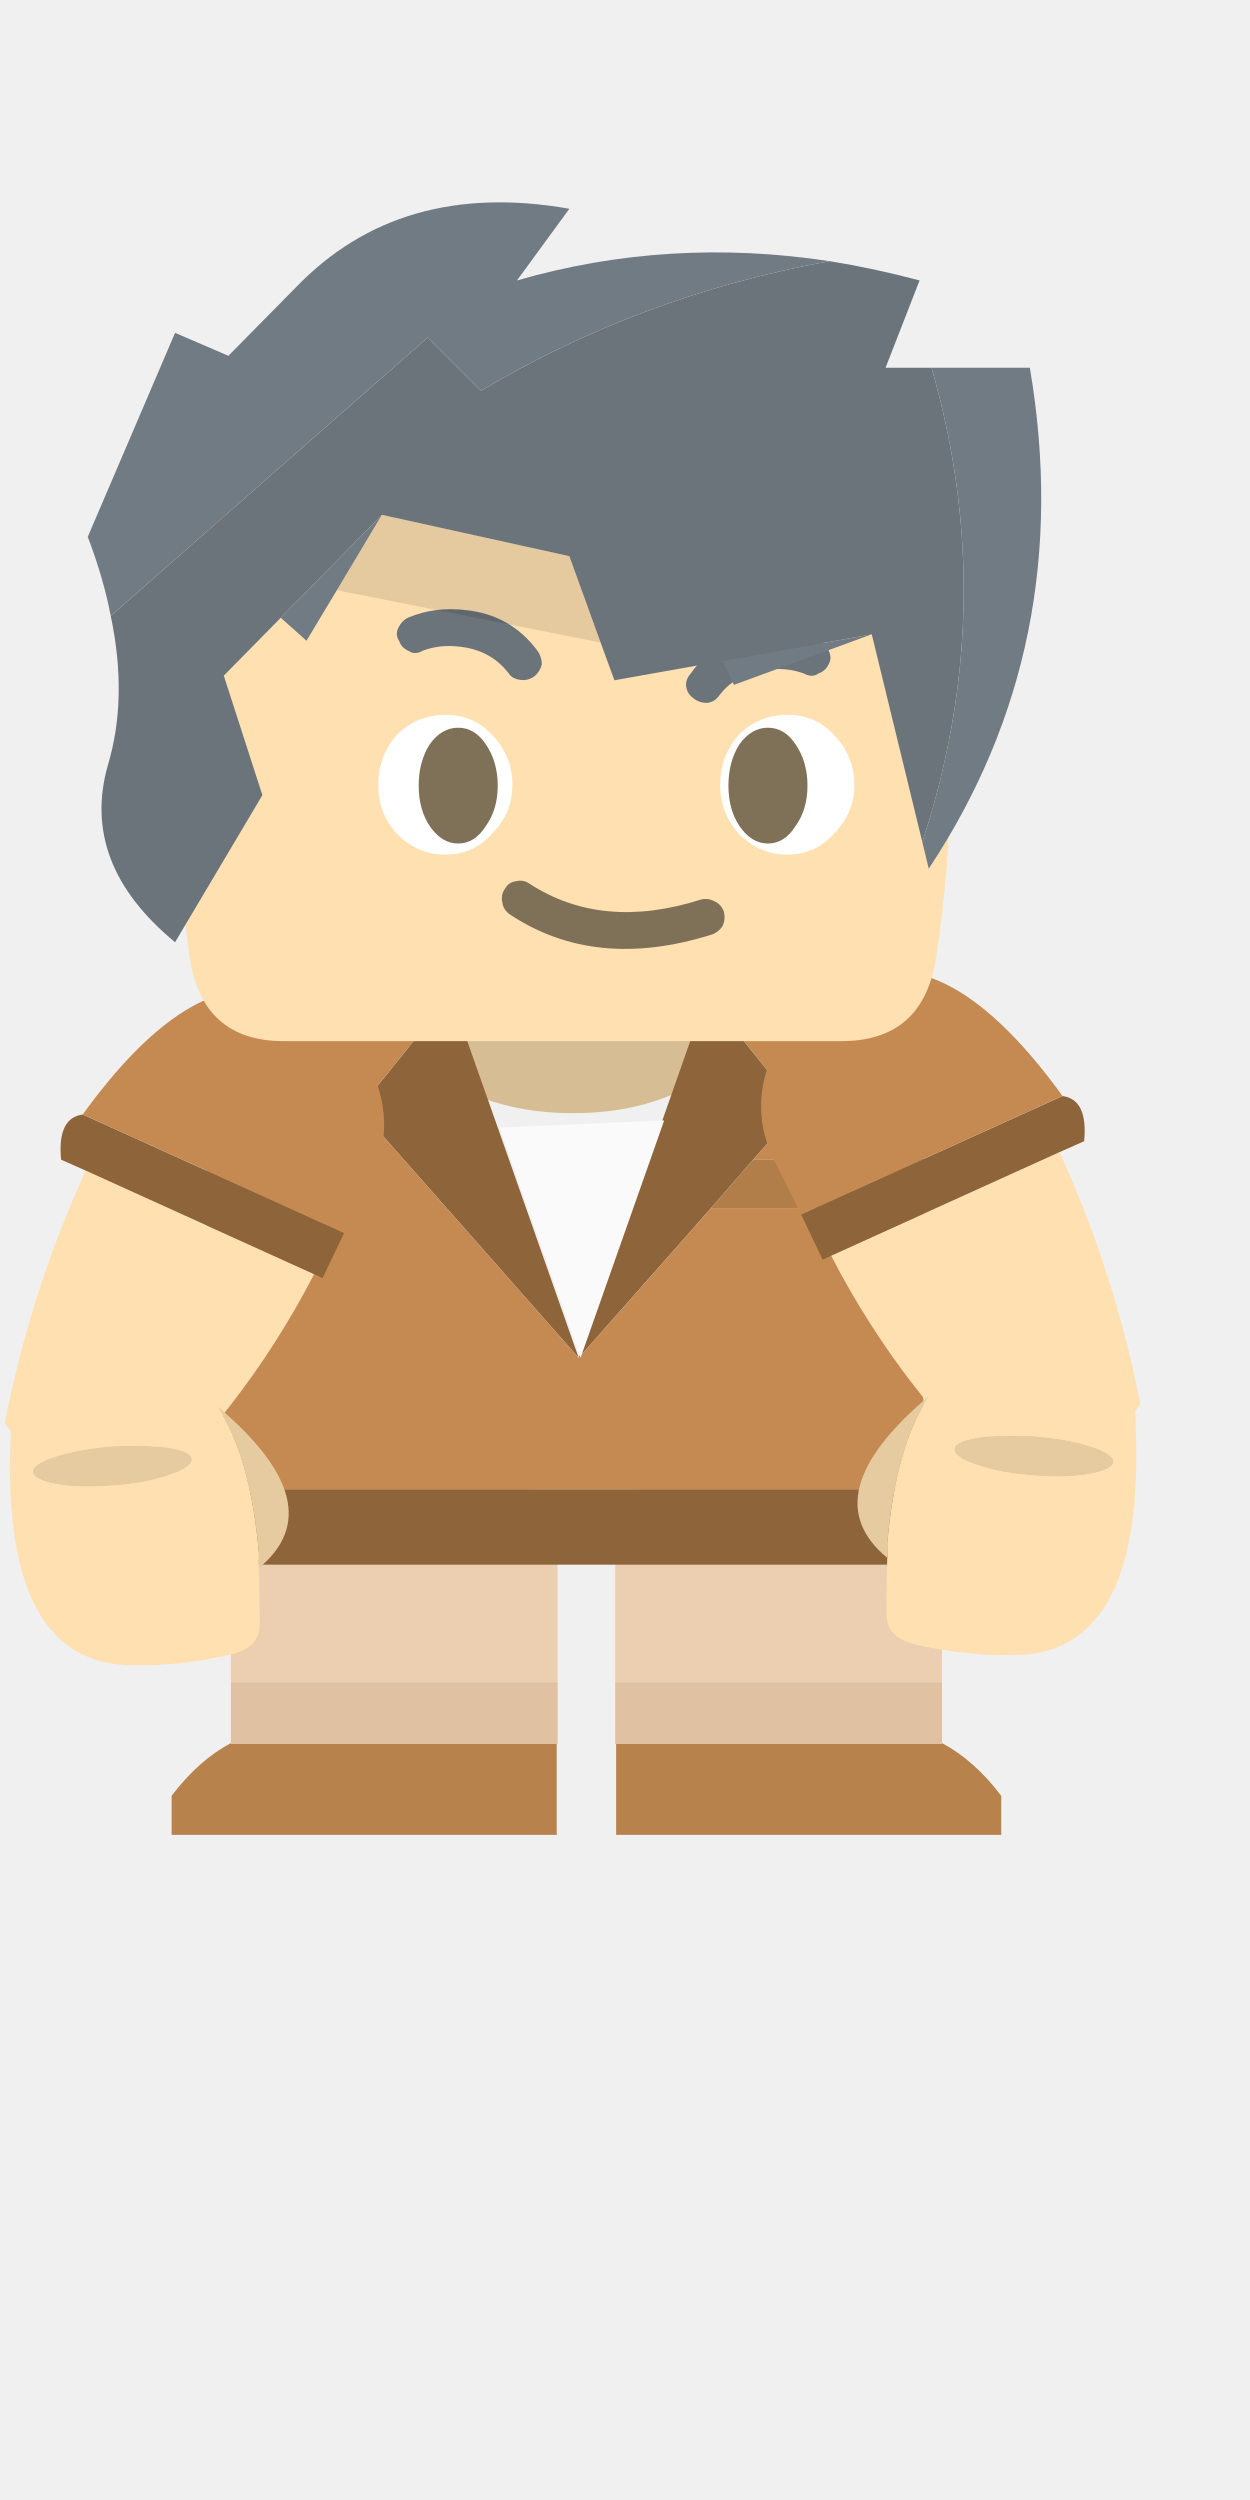
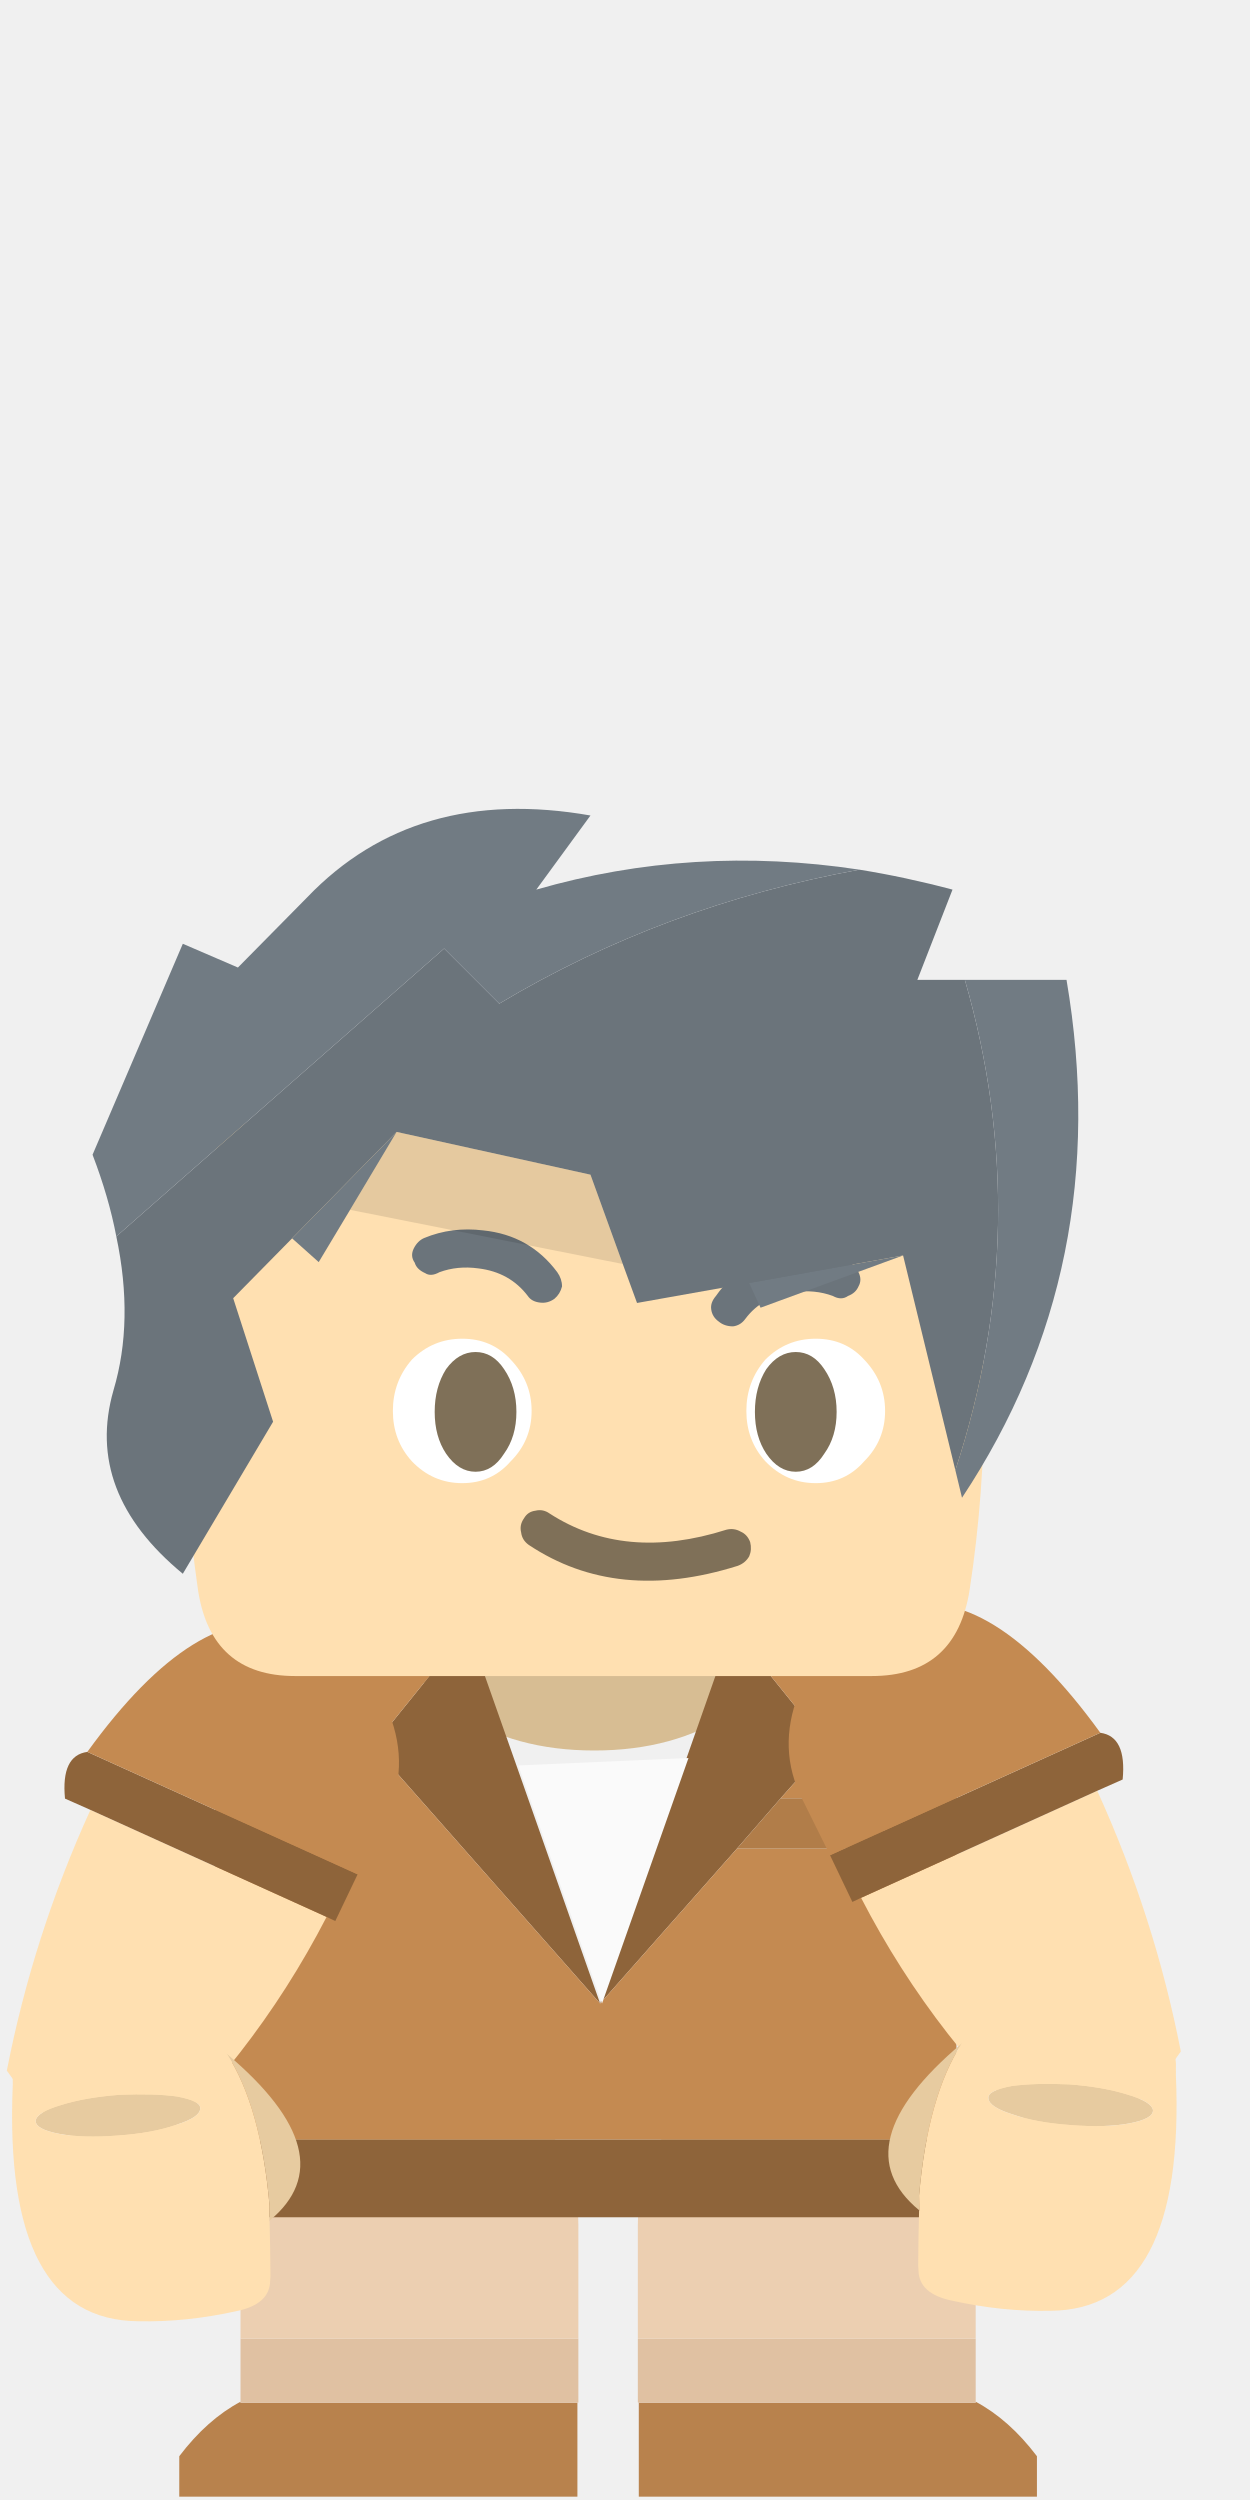
- <svg xmlns="http://www.w3.org/2000/svg" viewBox="0 0 68 100" width="64px" height="128px" preserveAspectRatio="xMinYMin">
-   <g id="legLeft_FL" transform="matrix(1, 0, 0, 1, 21.32669, 83.83773)" style="visibility: hidden;">
+ <svg xmlns="http://www.w3.org/2000/svg" viewBox="0 0 68 100" width="64px" height="128px" preserveAspectRatio="xMinYMax">
+   <g id="legLeft_FL" transform="matrix(1.033837, 0, 0, 1.033837, 22.14788, 83.29702)" style="visibility: hidden;">
    <path fill="#B8824D" stroke="none" d="M 8.964 15.976 L 8.964 11.03 L -8.763 11.03 L -8.763 10.981 C -9.938 11.607 -11.012 12.563 -11.986 13.849 L -11.986 15.976 L 8.964 15.976 Z">
      </path>
    <path fill="#2A7DB4" stroke="none" d="M 8.964 11.03 L 9.014 11.03 L 9.014 7.667 L -8.763 7.667 L -8.763 10.981 L -8.763 11.03 L 8.964 11.03 Z">
      </path>
    <path stroke="none" d="M 6.446 -4.501 C 4.7 -6.183 2.602 -7.024 0.151 -7.024 L 0.101 -7.024 C -2.35 -7.024 -4.432 -6.183 -6.144 -4.501 C -7.89 -2.786 -8.763 -0.725 -8.763 1.682 L -8.763 7.667 L 9.014 7.667 L 9.014 1.682 C 9.014 -0.725 8.158 -2.786 6.446 -4.501 Z" fill="#3498DB">
      </path>
  </g>
-   <g id="g-4" transform="matrix(1, 0, 0, 1, 21.32269, 83.84174)">
+   <g id="g-4" transform="matrix(1.033837, 0, 0, 1.033837, 22.14375, 83.30116)">
    <path fill="#B8824D" stroke="none" d="M 8.964 15.976 L 8.964 11.03 L -8.763 11.03 L -8.763 10.981 C -9.938 11.607 -11.012 12.563 -11.986 13.849 L -11.986 15.976 L 8.964 15.976 Z">
      </path>
    <path stroke="none" d="M 8.964 11.03 L 9.014 11.03 L 9.014 7.667 L -8.763 7.667 L -8.763 10.981 L -8.763 11.03 L 8.964 11.03 Z" style="fill: rgb(224, 193, 162);">
      </path>
    <path stroke="none" d="M 6.446 -4.501 C 4.7 -6.183 2.602 -7.024 0.151 -7.024 L 0.101 -7.024 C -2.35 -7.024 -4.432 -6.183 -6.144 -4.501 C -7.89 -2.786 -8.763 -0.725 -8.763 1.682 L -8.763 7.667 L 9.014 7.667 L 9.014 1.682 C 9.014 -0.725 8.158 -2.786 6.446 -4.501 Z" style="fill: rgb(236, 207, 177);">
      </path>
  </g>
-   <g id="legRight_FL" transform="matrix(-1, 0, 0, 1, 42.47669, 83.83773)" style="visibility: hidden;">
+   <g id="legRight_FL" transform="matrix(-1.033837, 0, 0, 1.033837, 44.01353, 83.29702)" style="visibility: hidden;">
    <path fill="#B8824D" stroke="none" d="M 8.964 15.976 L 8.964 11.03 L -8.763 11.03 L -8.763 10.981 C -9.938 11.607 -11.012 12.563 -11.986 13.849 L -11.986 15.976 L 8.964 15.976 Z">
      </path>
    <path fill="#2A7DB4" stroke="none" d="M 8.964 11.03 L 9.014 11.03 L 9.014 7.667 L -8.763 7.667 L -8.763 10.981 L -8.763 11.03 L 8.964 11.03 Z">
      </path>
    <path fill="#3498DB" stroke="none" d="M 6.446 -4.501 C 4.7 -6.183 2.602 -7.024 0.151 -7.024 L 0.101 -7.024 C -2.35 -7.024 -4.432 -6.183 -6.144 -4.501 C -7.89 -2.786 -8.763 -0.725 -8.763 1.682 L -8.763 7.667 L 9.014 7.667 L 9.014 1.682 C 9.014 -0.725 8.158 -2.786 6.446 -4.501 Z">
      </path>
  </g>
-   <g id="g-5" transform="matrix(-1, 0, 0, 1, 42.4807, 83.84174)">
+   <g id="g-5" transform="matrix(-1.033837, 0, 0, 1.033837, 44.01767, 83.30116)">
    <path fill="#B8824D" stroke="none" d="M 8.964 15.976 L 8.964 11.03 L -8.763 11.03 L -8.763 10.981 C -9.938 11.607 -11.012 12.563 -11.986 13.849 L -11.986 15.976 L 8.964 15.976 Z">
      </path>
    <path stroke="none" d="M 8.964 11.03 L 9.014 11.03 L 9.014 7.667 L -8.763 7.667 L -8.763 10.981 L -8.763 11.03 L 8.964 11.03 Z" style="fill: rgb(224, 193, 162);">
      </path>
    <path stroke="none" d="M 6.446 -4.501 C 4.7 -6.183 2.602 -7.024 0.151 -7.024 L 0.101 -7.024 C -2.35 -7.024 -4.432 -6.183 -6.144 -4.501 C -7.89 -2.786 -8.763 -0.725 -8.763 1.682 L -8.763 7.667 L 9.014 7.667 L 9.014 1.682 C 9.014 -0.725 8.158 -2.786 6.446 -4.501 Z" style="fill: rgb(236, 207, 177);">
      </path>
  </g>
-   <g id="body_FL" transform="matrix(1, 0, 0, 1, 31.92669, 75.13773)" style="visibility: hidden;">
+   <g id="body_FL" transform="matrix(1.033837, 0, 0, 1.033837, 33.10655, 74.30265)" style="visibility: hidden;">
    <g transform="matrix( 1.012985, 0, 0, 1.008133, 0.5,0.5) ">
      <g id="" transform="matrix(1, 0, 0, 1, 0, 0)">
        <path fill="#B8824D" stroke="none" d=" M 19.25 9.4 L 19.25 5.35 -19.25 5.35 -19.25 9.4 19.25 9.4 Z" />
        <path fill="#2ECC71" stroke="none" d=" M 19.25 -21.35 L -19.25 -21.35 -19.25 5.35 19.25 5.35 19.25 -21.35 Z" />
      </g>
    </g>
  </g>
-   <g id="g-1" transform="matrix(1, 0, 0, 1, 30.23188, 75.11773)">
+   <g id="g-1" transform="matrix(1.033837, 0, 0, 1.033837, 31.35439, 74.28197)">
    <path fill="#D7BD93" stroke="none" d="M -6.205 -16.512 C -4.239 -15.212 -1.855 -14.562 0.945 -14.562 C 3.745 -14.562 6.128 -15.212 8.095 -16.512 C 9.261 -17.279 10.078 -18.145 10.545 -19.112 L -8.655 -19.112 C -8.189 -18.145 -7.372 -17.279 -6.205 -16.512 Z">
      </path>
    <path fill="#8E643A" stroke="none" d="M 8.2 -21 L 5.9 -14.45 L 1.25 -1.25 L 8.45 -9.4 L 10.75 -12.05 L 13.2 -14.8 L 8.2 -21 M -3.25 -14.05 L -5.7 -21 L -10.7 -14.8 L 1.25 -1.25 L -3.25 -14.05 M -19 5.9 L -19 10 L 20 10 L 20 5.9 L -19 5.9 Z" id="svg-3">
      </path>
    <path fill="#C48A51" stroke="none" d="M 8.45 -9.4 L 1.25 -1.25 L -10.7 -14.8 L -5.7 -21 L -19 -21 L -19 5.9 L 20 5.9 L 20 -21 L 8.2 -21 L 13.2 -14.8 L 10.75 -12.05 L 16.2 -12.05 L 16.2 -9.4 L 8.45 -9.4 Z" id="svg-3">
      </path>
    <path fill="#B17D49" stroke="none" d="M 16.2 -12.05 L 10.75 -12.05 L 8.45 -9.4 L 16.2 -9.4 L 16.2 -12.05 Z" id="svg-3">
      </path>
    <path fill="#FAFAFA" stroke="none" d="M 1.35 -1.25 L 5.9 -14.167 L -3.054 -13.775 L 1.35 -1.25 Z" id="svg-3">
      </path>
    <path fill="#E05848" stroke="none" d="M 10.423 -1.852 C 10.334 -1.424 10.264 -0.971 10.214 -0.494 C 9.871 -0.348 9.558 -0.14 9.274 0.132 C 9.007 0.411 8.798 0.713 8.647 1.037 C 8.185 1.104 7.744 1.185 7.325 1.281 C 6.257 1.513 5.723 1.792 5.723 2.116 C 5.723 2.465 6.257 2.755 7.325 2.987 C 7.745 3.074 8.198 3.144 8.682 3.196 C 8.811 3.522 9.008 3.812 9.274 4.066 C 9.557 4.349 9.859 4.558 10.179 4.692 C 10.251 5.178 10.333 5.619 10.423 6.015 C 10.655 7.129 10.945 7.686 11.293 7.686 C 11.618 7.686 11.896 7.129 12.128 6.015 C 12.229 5.61 12.311 5.158 12.372 4.658 C 12.676 4.527 12.955 4.329 13.207 4.066 C 13.482 3.814 13.691 3.524 13.834 3.196 C 14.329 3.149 14.782 3.08 15.192 2.987 C 16.305 2.755 16.862 2.465 16.862 2.116 C 16.862 1.792 16.305 1.513 15.192 1.281 C 14.782 1.179 14.33 1.097 13.834 1.037 C 13.692 0.709 13.483 0.408 13.207 0.132 C 12.954 -0.121 12.676 -0.318 12.372 -0.459 C 12.309 -0.951 12.228 -1.416 12.128 -1.852 C 11.896 -2.919 11.618 -3.453 11.293 -3.453 C 10.945 -3.453 10.655 -2.919 10.423 -1.852 Z" id="svg-3" transform="matrix(0.96593, 0.258803, -0.258803, 0.96593, 0.932491, -2.850423)" style="visibility: hidden;">
      </path>
    <path fill="#E05848" stroke="none" d="M -11.297 -11.505 C -11.697 -11.472 -12.064 -11.355 -12.397 -11.155 C -12.731 -10.955 -12.997 -10.705 -13.197 -10.405 C -13.697 -10.505 -14.147 -10.555 -14.547 -10.555 C -15.647 -10.589 -16.247 -10.455 -16.347 -10.155 C -16.414 -9.822 -15.964 -9.405 -14.997 -8.905 C -14.631 -8.739 -14.214 -8.555 -13.747 -8.355 C -13.714 -8.022 -13.614 -7.689 -13.447 -7.355 C -13.247 -7.022 -12.981 -6.739 -12.647 -6.505 C -12.747 -6.039 -12.797 -5.605 -12.797 -5.205 C -12.864 -4.039 -12.731 -3.422 -12.397 -3.355 C -12.064 -3.255 -11.647 -3.722 -11.147 -4.755 C -10.981 -5.122 -10.797 -5.522 -10.597 -5.955 C -10.264 -6.055 -9.947 -6.189 -9.647 -6.355 C -9.314 -6.555 -9.031 -6.772 -8.797 -7.005 C -8.297 -6.972 -7.831 -6.922 -7.397 -6.855 C -6.264 -6.822 -5.664 -6.972 -5.597 -7.305 C -5.497 -7.605 -5.947 -8.005 -6.947 -8.505 C -7.347 -8.739 -7.781 -8.955 -8.247 -9.155 C -8.281 -9.489 -8.397 -9.822 -8.597 -10.155 C -8.764 -10.489 -8.981 -10.739 -9.247 -10.905 C -9.181 -11.439 -9.131 -11.922 -9.097 -12.355 C -9.064 -13.455 -9.214 -14.055 -9.547 -14.155 C -9.881 -14.222 -10.281 -13.772 -10.747 -12.805 C -10.947 -12.439 -11.131 -12.005 -11.297 -11.505 Z" id="svg-3" transform="matrix(0.829624, -0.558322, 0.558322, 0.829624, 3.017481, -7.614991)" style="visibility: hidden;">
      </path>
    <path fill="#B17D49" stroke="none" d="M -0.6 3.3 C -0.567 3.2 -0.567 3.1 -0.6 3 L -2.3 -0.7 C -2.3 -0.733 -2.317 -0.767 -2.35 -0.8 L -5.05 -3.9 C -5.083 -3.967 -5.167 -4 -5.3 -4 C -5.4 -4.033 -5.5 -4.017 -5.6 -3.95 L -6.25 -3.5 C -6.317 -3.467 -6.367 -3.4 -6.4 -3.3 C -6.4 -3.2 -6.383 -3.1 -6.35 -3 L -4.55 0.85 C -4.517 0.883 -4.5 0.917 -4.5 0.95 L -1.9 3.9 C -1.833 3.967 -1.733 4 -1.6 4 C -1.5 4.033 -1.4 4.017 -1.3 3.95 L -0.75 3.55 C -0.683 3.483 -0.633 3.4 -0.6 3.3 Z" id="svg-3" style="visibility: hidden;">
      </path>
  </g>
-   <g id="armLeft_FL_FL" transform="matrix(0.965927, 0.258804, -0.233551, 0.871689, 14.12669, 60.33773)" style="visibility: hidden;">
+   <g id="armLeft_FL_FL" transform="matrix(0.998611, 0.267561, -0.241454, 0.901184, 14.70425, 59.00186)" style="visibility: hidden;">
    <path fill="#FFE0B1" stroke="none" d="M -8.975 22.235 C -6.913 24.183 -4.387 25.441 -1.397 26.008 C 1.768 20.714 3.962 14.963 5.184 8.753 L -8.277 6.288 C -9.077 11.604 -9.309 16.92 -8.975 22.235 Z" transform="matrix(1, 0, 0, 1, -0.000001, 0)">
      </path>
    <path fill="#25A85C" stroke="none" d="M 5.682 8.854 L 6.181 5.886 L -9.224 3.069 C -10.088 3.471 -10.254 4.461 -9.723 6.037 L -8.277 6.288 L 5.184 8.753 L 5.682 8.854 Z">
      </path>
    <path fill="#2ECC71" stroke="none" d="M 0.547 -6.892 L 0.497 -6.892 C 0.11 -6.965 -0.272 -7.015 -0.649 -7.042 C -4.021 -7.101 -6.88 -3.731 -9.224 3.069 L 6.181 5.886 L 6.829 2.314 C 7.228 0.168 6.812 -1.827 5.582 -3.672 C 4.353 -5.449 2.674 -6.523 0.547 -6.892 Z">
      </path>
  </g>
-   <g id="g-2" transform="matrix(0.965927, 0.258804, -0.233551, 0.871688, 14.12549, 60.34136)">
+   <g id="g-2" transform="matrix(0.998611, 0.267561, -0.241454, 0.901183, 14.70302, 59.00561)">
    <path fill="#FFE0B1" stroke="none" d="M -8.975 22.235 C -6.913 24.183 -4.387 25.441 -1.397 26.008 C 1.768 20.714 3.962 14.963 5.184 8.753 L -8.277 6.288 C -9.077 11.604 -9.309 16.92 -8.975 22.235 Z" transform="matrix(1, 0, 0, 1, -0.000001, 0)">
      </path>
    <path stroke="none" d="M 5.682 8.854 L 6.181 5.886 L -9.224 3.069 C -10.088 3.471 -10.254 4.461 -9.723 6.037 L -8.277 6.288 L 5.184 8.753 L 5.682 8.854 Z" style="fill: rgb(142, 100, 58);">
      </path>
    <path stroke="none" d="M 0.547 -6.892 L 0.497 -6.892 C 0.11 -6.965 -0.272 -7.015 -0.649 -7.042 C -4.021 -7.101 -6.88 -3.731 -9.224 3.069 L 6.181 5.886 L 6.829 2.314 C 7.228 0.168 6.812 -1.827 5.582 -3.672 C 4.353 -5.449 2.674 -6.523 0.547 -6.892 Z" style="fill: rgb(196, 138, 81);">
      </path>
  </g>
-   <g id="handLeft_FL_FL" transform="matrix(0.965927, 0.258804, -0.258804, 0.965927, 8.876686, 85.03773)">
+   <g id="handLeft_FL_FL" transform="matrix(0.998611, 0.267561, -0.267561, 0.998611, 9.276613, 84.53763)">
    <g transform="matrix( 1, 0, 0, 1, 0,0) ">
      <g id="" transform="matrix(1, 0, 0, 1, 0, 0)">
        <path fill="#E7CBA0" stroke="none" d=" M 0.65 -9 Q 3.1 -6.8 4.9 -1.85 L 5.1 -1.05 5.1 -1.1 Q 8.2 -5.45 0.65 -9 M -6.75 -2.65 Q -5.5 -2.75 -3.8 -3.35 -2.05 -3.95 -0.95 -4.7 0.15 -5.4 0.05 -5.85 0 -6.25 -1.3 -6.15 -2.5 -6 -4.25 -5.45 -5.95 -4.85 -7.05 -4.15 -8.2 -3.45 -8.15 -3 -8.05 -2.55 -6.75 -2.65 Z" />
        <path fill="#FFE0B1" stroke="none" d=" M 4.9 -1.85 Q 3.1 -6.8 0.65 -9 L -9 -6.45 Q -10.2 -6.15 -9.95 -5.05 L -9.8 -4.5 Q -7.1 7.6 -0.2 5.8 2.25 5.2 4.65 3.95 6.25 3.15 5.95 1.95 L 5.9 1.7 Q 5.5 0.25 5.1 -1.1 L 5.1 -1.05 4.9 -1.85 M -3.8 -3.35 Q -5.5 -2.75 -6.75 -2.65 -8.05 -2.55 -8.15 -3 -8.2 -3.45 -7.05 -4.15 -5.95 -4.85 -4.25 -5.45 -2.5 -6 -1.3 -6.15 0 -6.25 0.05 -5.85 0.15 -5.4 -0.95 -4.7 -2.05 -3.95 -3.8 -3.35 Z" />
      </g>
    </g>
  </g>
-   <g id="armRight_FL_FL_FL" transform="matrix(-0.965927, 0.258804, 0.233551, 0.871689, 48.17669, 59.33773)" style="visibility: hidden;">
+   <g id="armRight_FL_FL_FL" transform="matrix(-0.998611, 0.267561, 0.241454, 0.901184, 49.9064, 57.96802)" style="visibility: hidden;">
    <g transform="matrix( 0.9970703, 0, 0, 1.006104, -0.4,-0.05) ">
      <g id="" transform="matrix(1, 0, 0, 1, 0, 0)">
        <path fill="#FFE0B1" stroke="none" d=" M -8.6 22.15 Q -5.497 25.055 -1 25.9 3.762 18.007 5.6 8.75 L -7.9 6.3 Q -9.103 14.225 -8.6 22.15 Z" />
        <path fill="#25A85C" stroke="none" d=" M 6.1 8.85 L 6.6 5.9 -8.85 3.1 Q -10.15 3.7 -9.35 6.05 L -7.9 6.3 5.6 8.75 6.1 8.85 Z" />
        <path fill="#2ECC71" stroke="none" d=" M 0.95 -6.8 L 0.9 -6.8 Q 0.318 -6.909 -0.25 -6.95 -5.323 -7.037 -8.85 3.1 L 6.6 5.9 7.25 2.35 Q 7.85 -0.85 6 -3.6 4.15 -6.25 0.95 -6.8 Z" />
      </g>
    </g>
  </g>
-   <g id="g-3" transform="matrix(-0.965927, 0.258804, 0.233551, 0.871688, 48.17591, 59.33577)">
+   <g id="g-3" transform="matrix(-0.998611, 0.267561, 0.241454, 0.901183, 49.90559, 57.966)">
    <path fill="#FFE0B1" stroke="none" d="M -8.975 22.235 C -6.913 24.183 -4.387 25.441 -1.397 26.008 C 1.768 20.714 3.962 14.963 5.184 8.753 L -8.277 6.288 C -9.077 11.604 -9.309 16.92 -8.975 22.235 Z" id="svg-4">
      </path>
    <path stroke="none" d="M 5.682 8.854 L 6.181 5.886 L -9.224 3.069 C -10.088 3.471 -10.254 4.461 -9.723 6.037 L -8.277 6.288 L 5.184 8.753 L 5.682 8.854 Z" id="svg-4" style="fill: rgb(142, 100, 58);">
      </path>
    <path stroke="none" d="M 0.547 -6.892 L 0.497 -6.892 C 0.11 -6.965 -0.272 -7.015 -0.649 -7.042 C -4.021 -7.101 -6.88 -3.731 -9.224 3.069 L 6.181 5.886 L 6.829 2.314 C 7.228 0.168 6.812 -1.827 5.582 -3.672 C 4.353 -5.449 2.674 -6.523 0.547 -6.892 Z" id="svg-4" style="fill: rgb(196, 138, 81);">
      </path>
  </g>
-   <g id="handRight_FL_FL_FL" transform="matrix(-0.965927, 0.258804, 0.258804, 0.965927, 53.47669, 84.48773)">
+   <g id="handRight_FL_FL_FL" transform="matrix(-0.998611, 0.267561, 0.267561, 0.998611, 55.38573, 83.96902)">
    <g transform="matrix( 1, 0, 0, 1, 0,0) ">
      <g id="" transform="matrix(1, 0, 0, 1, 0, 0)">
        <path fill="#E7CBA0" stroke="none" d=" M 0.65 -9 Q 3.1 -6.8 4.9 -1.85 L 5.1 -1.05 5.1 -1.1 Q 8.2 -5.45 0.65 -9 M -6.75 -2.65 Q -5.5 -2.75 -3.8 -3.35 -2.05 -3.95 -0.95 -4.7 0.15 -5.4 0.05 -5.85 0 -6.25 -1.3 -6.15 -2.5 -6 -4.25 -5.45 -5.95 -4.85 -7.05 -4.15 -8.2 -3.45 -8.15 -3 -8.05 -2.55 -6.75 -2.65 Z" />
        <path fill="#FFE0B1" stroke="none" d=" M 4.9 -1.85 Q 3.1 -6.8 0.65 -9 L -9 -6.45 Q -10.2 -6.15 -9.95 -5.05 L -9.8 -4.5 Q -7.1 7.6 -0.2 5.8 2.25 5.2 4.65 3.95 6.25 3.15 5.95 1.95 L 5.9 1.7 Q 5.5 0.25 5.1 -1.1 L 5.1 -1.05 4.9 -1.85 M -3.8 -3.35 Q -5.5 -2.75 -6.75 -2.65 -8.05 -2.55 -8.15 -3 -8.2 -3.45 -7.05 -4.15 -5.95 -4.85 -4.25 -5.45 -2.5 -6 -1.3 -6.15 0 -6.25 0.05 -5.85 0.15 -5.4 -0.95 -4.7 -2.05 -3.95 -3.8 -3.35 Z" />
      </g>
    </g>
  </g>
-   <g id="head_FL" transform="matrix(1, 0, 0, 1, 31.82669, 56.13773)">
+   <g id="head_FL" transform="matrix(1.033837, 0, 0, 1.033837, 33.00317, 54.65975)">
    <g id="">
      <path fill="#D7BD93" stroke="none" d="M -7.8 2.861 C -5.834 4.161 -3.45 4.811 -0.65 4.811 C 2.15 4.811 4.533 4.161 6.5 2.861 C 7.666 2.094 8.483 1.228 8.95 0.261 L -10.25 0.261 C -9.784 1.228 -8.967 2.094 -7.8 2.861 Z" style="visibility: hidden;">
        </path>
      <path fill="#FFE0B1" stroke="none" d="M 19.1 -4.05 C 20.133 -10.783 20.117 -17.667 19.05 -24.7 C 18.617 -27.667 16.917 -29.15 13.95 -29.15 L -16.4 -29.15 C -19.333 -29.15 -21.033 -27.633 -21.5 -24.6 C -22.5 -17.733 -22.5 -10.867 -21.5 -4 C -21.033 -1 -19.333 0.5 -16.4 0.5 L -9.85 0.5 L 9.35 0.5 L 13.95 0.5 C 16.917 0.5 18.633 -1.017 19.1 -4.05 Z">
        </path>
    </g>
    <g id="" style="visibility: hidden;">
      <path fill="#FFFFFF" stroke="none" d=" M -5.1 -16.1 Q -6.1 -17.2 -7.65 -17.2 -9.2 -17.2 -10.3 -16.1 -11.3 -14.95 -11.3 -13.4 -11.3 -11.85 -10.3 -10.75 -9.2 -9.6 -7.65 -9.6 -6.1 -9.6 -5.1 -10.75 -4 -11.85 -4 -13.4 -4 -14.95 -5.1 -16.1 M 3.05 -5.65 L 3.05 -8.65 -3.8 -8.65 Q -4.1 -8.65 -4.35 -8.45 -4.65 -8.3 -4.75 -7.95 -4.85 -7.7 -4.75 -7.35 -4.65 -6.85 -4.4 -6.4 -4.2 -6 -3.95 -5.65 L 3.05 -5.65 M 13.5 -16.1 Q 12.5 -17.2 10.95 -17.2 9.4 -17.2 8.3 -16.1 7.3 -14.95 7.3 -13.4 7.3 -11.85 8.3 -10.75 9.4 -9.6 10.95 -9.6 12.5 -9.6 13.5 -10.75 14.6 -11.85 14.6 -13.4 14.6 -14.95 13.5 -16.1 Z">
        </path>
      <path stroke="none" d=" M -4.65 -21.3 Q -4.3 -21.15 -3.9 -21.3 -3.55 -21.5 -3.35 -21.85 -3.2 -22.25 -3.35 -22.6 -3.55 -23 -3.9 -23.15 -6.1 -24.1 -8.4 -23.1 -9.95 -22.45 -10.9 -21.2 -11.15 -20.9 -11.1 -20.45 -11.05 -20.05 -10.7 -19.8 -10.4 -19.55 -9.95 -19.6 -9.55 -19.65 -9.3 -20 -8.65 -20.85 -7.6 -21.25 -6.1 -21.9 -4.65 -21.3 M 11.2 -19.75 Q 12.25 -19.35 12.9 -18.5 13.15 -18.15 13.6 -18.1 14 -18.05 14.3 -18.3 14.65 -18.55 14.7 -18.95 14.75 -19.4 14.5 -19.7 13.55 -20.95 12 -21.6 9.7 -22.6 7.55 -21.65 7.15 -21.5 7 -21.1 6.8 -20.75 7 -20.35 7.15 -20 7.55 -19.8 7.9 -19.65 8.3 -19.8 9.7 -20.4 11.2 -19.75 Z" style="fill: rgb(113, 123, 131);">
        </path>
      <path fill="#7F7058" stroke="none" d=" M 6.5 -6.4 Q 6.75 -6.85 6.9 -7.35 6.95 -7.7 6.85 -7.95 6.75 -8.3 6.5 -8.45 6.2 -8.65 5.9 -8.65 L 3.05 -8.65 3.05 -5.65 -3.95 -5.65 Q -3.65 -5.15 -3.2 -4.75 -1.4 -2.95 1.05 -2.95 3.5 -2.95 5.25 -4.7 L 5.3 -4.75 Q 6.05 -5.5 6.5 -6.4 Z">
        </path>
    </g>
    <g transform="matrix(1, 0, 0, 1, -0.75, 1.399999)" id="svg-2">
      <g id="svg-2" transform="matrix(1, 0, 0, 1, 0, 0)">
        <path fill="#FFFFFF" stroke="none" d=" M -3.2 -14.85 Q -3.2 -16.4 -4.3 -17.55 -5.3 -18.65 -6.85 -18.65 -8.4 -18.65 -9.5 -17.55 -10.5 -16.4 -10.5 -14.85 -10.5 -13.3 -9.5 -12.2 -8.4 -11.05 -6.85 -11.05 -5.3 -11.05 -4.3 -12.2 -3.2 -13.3 -3.2 -14.85 M 14.3 -17.55 Q 13.3 -18.65 11.75 -18.65 10.2 -18.65 9.1 -17.55 8.1 -16.4 8.1 -14.85 8.1 -13.3 9.1 -12.2 10.2 -11.05 11.75 -11.05 13.3 -11.05 14.3 -12.2 15.4 -13.3 15.4 -14.85 15.4 -16.4 14.3 -17.55 Z" id="svg-2">
          </path>
        <path stroke="none" d=" M -3.4 -20.9 Q -3.2 -20.6 -2.75 -20.55 -2.35 -20.5 -2 -20.75 -1.7 -21 -1.6 -21.4 -1.6 -21.8 -1.85 -22.15 -3.3 -24.1 -5.75 -24.35 -7.4 -24.55 -8.85 -23.95 -9.2 -23.8 -9.4 -23.4 -9.6 -23 -9.35 -22.65 -9.25 -22.3 -8.8 -22.1 -8.5 -21.9 -8.05 -22.15 -7.1 -22.5 -6 -22.35 -4.35 -22.15 -3.4 -20.9 M 13.45 -22.7 Q 12.05 -23.3 10.35 -23.1 7.85 -22.85 6.5 -20.9 6.2 -20.55 6.25 -20.2 6.3 -19.8 6.65 -19.55 6.95 -19.3 7.4 -19.3 7.8 -19.35 8.05 -19.7 8.95 -20.9 10.6 -21.1 11.7 -21.25 12.65 -20.9 13.1 -20.65 13.45 -20.9 13.85 -21.05 14 -21.4 14.2 -21.75 14 -22.15 13.8 -22.55 13.45 -22.7 Z" id="svg-2" style="fill: rgb(107, 116, 123);">
          </path>
        <path fill="#7F7058" stroke="none" d=" M 7.65 -6.7 Q 8.05 -6.85 8.25 -7.2 8.4 -7.55 8.3 -7.95 8.15 -8.35 7.8 -8.5 7.45 -8.7 7.05 -8.6 1.7 -6.9 -2.25 -9.45 -2.6 -9.7 -3 -9.6 -3.4 -9.55 -3.6 -9.2 -3.85 -8.85 -3.75 -8.45 -3.7 -8.05 -3.35 -7.8 1.3 -4.7 7.65 -6.7 Z" id="svg-2">
          </path>
      </g>
    </g>
    <g>
      <g id="" transform="matrix(1, 0, 0, 1, 0, 0)">
        <path fill="#7F7058" stroke="none" d=" M 11.45 -11.2 Q 12.1 -12.1 12.1 -13.4 12.1 -14.7 11.45 -15.65 10.85 -16.55 9.95 -16.55 9.05 -16.55 8.4 -15.65 7.8 -14.7 7.8 -13.4 7.8 -12.1 8.4 -11.2 9.05 -10.25 9.95 -10.25 10.85 -10.25 11.45 -11.2 Z" />
      </g>
    </g>
    <g transform="matrix( 1, 0, 0, 1, 0,0) ">
      <g id="" transform="matrix(1, 0, 0, 1, 0, 0)">
        <path fill="#7F7058" stroke="none" d=" M -5.4 -11.2 Q -4.75 -12.1 -4.75 -13.4 -4.75 -14.7 -5.4 -15.65 -6 -16.55 -6.9 -16.55 -7.8 -16.55 -8.45 -15.65 -9.05 -14.7 -9.05 -13.4 -9.05 -12.1 -8.45 -11.2 -7.8 -10.25 -6.9 -10.25 -6 -10.25 -5.4 -11.2 Z" />
      </g>
    </g>
  </g>
-   <g id="svg-1" transform="matrix(1, 0, 0, 1, 30.97369, 57.10621)">
+   <g id="svg-1" transform="matrix(1.033837, 0, 0, 1.033837, 32.12131, 55.661)">
    <path fill="#717B83" stroke="none" d=" M -12.65 -25 L -10.2 -29.1 -15.7 -23.5 -14.3 -22.25 -12.65 -25 M 16.45 -22.6 L 16.45 -22.6 8.35 -21.15 8.95 -19.85 16.45 -22.6 M 19.2 -11.3 L 19.55 -9.85 Q 27.615 -22.025 25.05 -37.1 L 19.7 -37.1 Q 23.437 -24.188 19.2 -11.3 M -7.7 -38.75 L -4.8 -35.85 Q 3.846 -41.02 14.15 -42.9 5.385 -44.228 -2.85 -41.85 L 0 -45.75 Q -9.221 -47.37 -14.9 -41.45 L -18.55 -37.75 -21.45 -39 -26.2 -27.9 Q -25.343 -25.663 -24.95 -23.6 L -7.7 -38.75 Z" id="svg-1" />
    <path fill="#000000" fill-opacity="0.102" stroke="none" d=" M 1.7 -22.15 L 0 -26.85 -10.2 -29.1 -12.65 -25 1.7 -22.15 Z" id="svg-1" />
    <path fill="#6B747B" stroke="none" d=" M 19.7 -37.1 L 17.2 -37.1 19.05 -41.85 Q 16.58 -42.509 14.15 -42.9 3.846 -41.02 -4.8 -35.85 L -7.7 -38.75 -24.95 -23.6 Q -24.01 -19.154 -25.1 -15.5 -26.639 -10.131 -21.45 -5.85 L -16.7 -13.85 -18.8 -20.35 -15.7 -23.5 -10.2 -29.1 0 -26.85 1.7 -22.15 2.45 -20.1 8.35 -21.15 16.45 -22.6 16.45 -22.6 19.2 -11.3 Q 23.437 -24.188 19.7 -37.1 Z" id="svg-1" />
  </g>
-   <g transform="matrix(1, 0, 0, 1, 31.82669, 56.13773)" style="visibility: hidden;">
+   <g transform="matrix(1.033837, 0, 0, 1.033837, 33.00317, 54.65975)" style="visibility: hidden;">
    <g id="" transform="matrix(1, 0, 0, 1, 0, 0)">
      <path fill="#B8824D" stroke="none" d=" M -23.55 -31.75 Q -25.95 -18.75 -22.3 -6.5 -17.35 -11.15 -16.7 -23 -11.95 -40.6 22.8 -52.25 -2.45 -46.9 -16.05 -40 L -18.95 -35.25 -23.55 -31.75 Z" />
      <path fill="#C48A51" stroke="none" d=" M 0.8 -24.75 Q 9.15 -22.35 18.55 -22.6 L 19.55 -14.5 Q 24.1 -28 22.5 -33.5 20.3 -41.15 22.8 -52.25 -11.95 -40.6 -16.7 -23 -9.5 -27.9 0.8 -24.75 Z" />
    </g>
  </g>
</svg>
